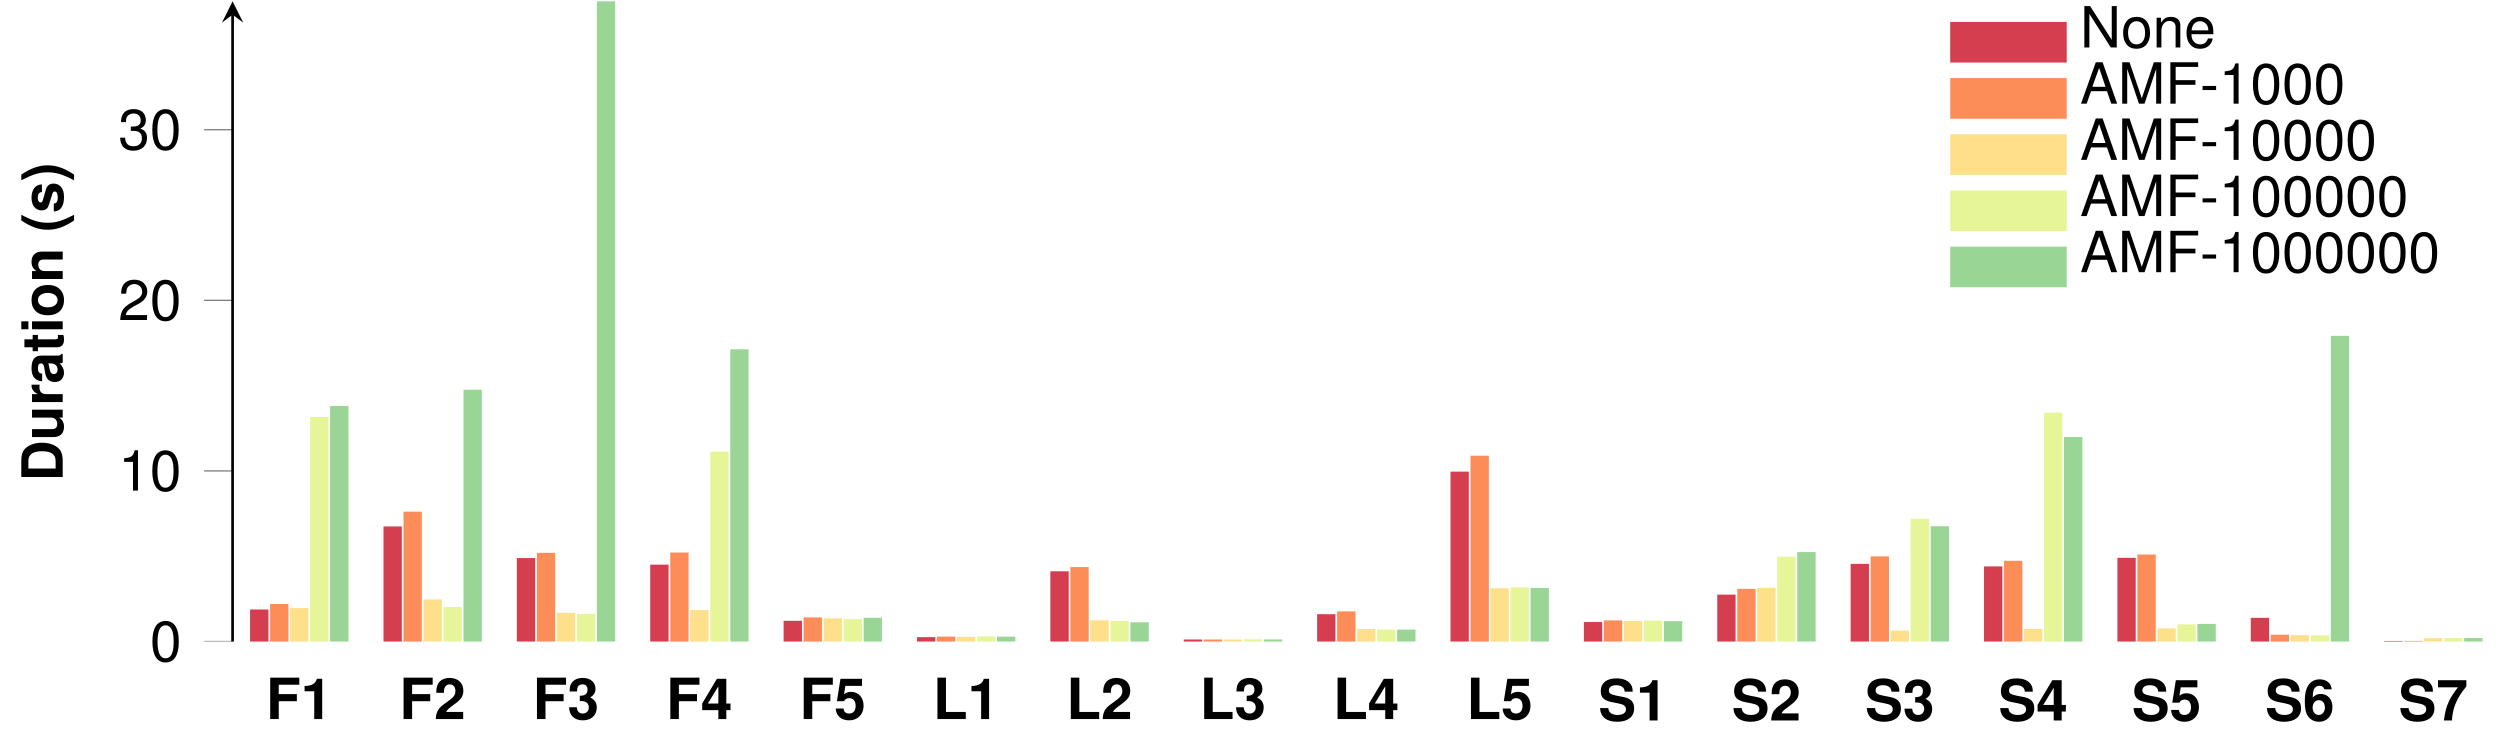
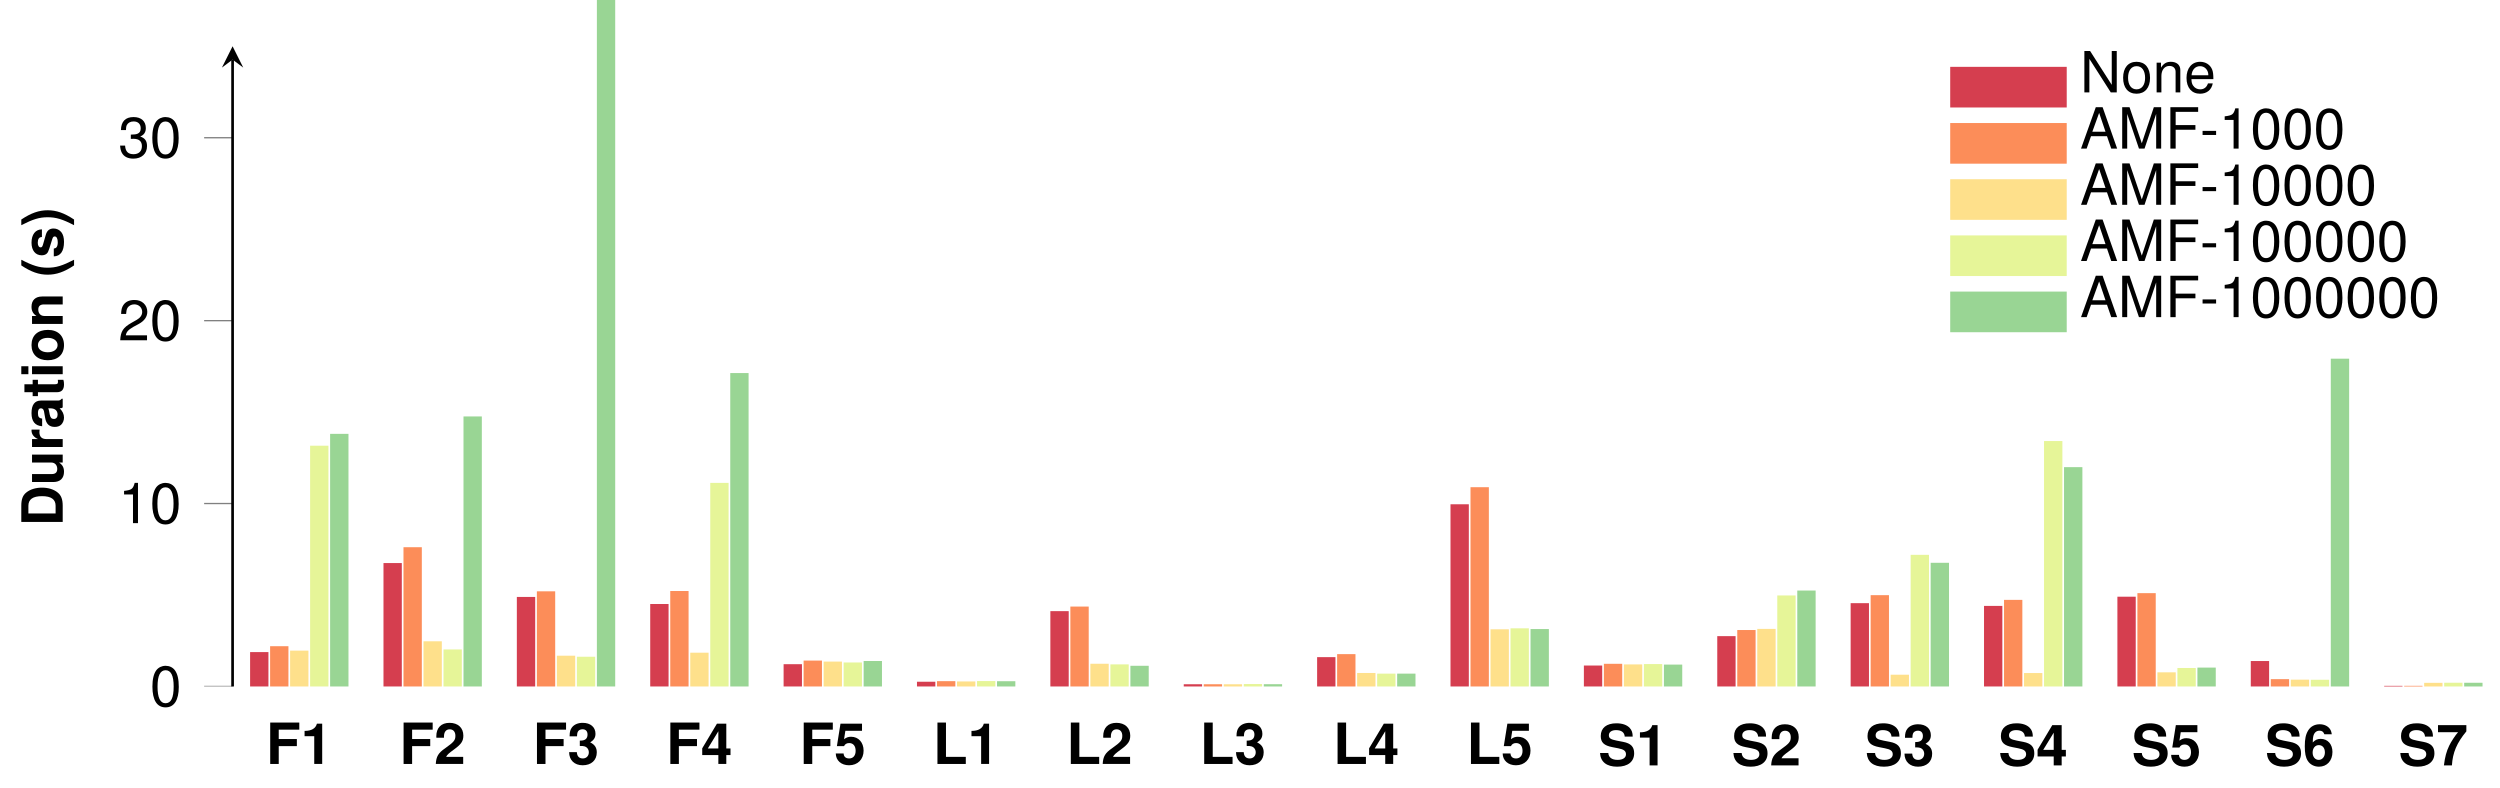
- <svg xmlns="http://www.w3.org/2000/svg" xmlns:xlink="http://www.w3.org/1999/xlink" height="110.944pt" version="1.1" viewBox="0 -110.944 373.477 110.944" width="373.477pt">
+ <svg xmlns="http://www.w3.org/2000/svg" xmlns:xlink="http://www.w3.org/1999/xlink" height="117.654pt" version="1.1" viewBox="0 -117.654 373.477 117.654" width="373.477pt">
  <defs>
    <clipPath id="clip2">
-       <path d="M-106.988 -15.102V-110.746H515.215V-15.102" />
+       <path d="M-106.988 -15.101V-110.742H515.215V-15.101" />
    </clipPath>
    <path d="M1.723 -6.186C0.747 -4.718 0.339 -3.547 0.339 -2.249C0.339 -0.942 0.747 0.229 1.723 1.697H2.571C1.672 -0.051 1.383 -1.001 1.383 -2.249C1.383 -3.488 1.672 -4.455 2.571 -6.186H1.723Z" id="g1-40" />
    <path d="M1.035 1.697C2.011 0.229 2.419 -0.942 2.419 -2.24C2.419 -3.547 2.011 -4.718 1.035 -6.186H0.187C1.086 -4.438 1.375 -3.488 1.375 -2.24C1.375 -1.001 1.086 -0.034 0.187 1.697H1.035Z" id="g1-41" />
    <path d="M2.02 -4.15V0H3.208V-6.017H2.419C2.232 -5.304 1.612 -4.939 0.577 -4.939V-4.15H2.02Z" id="g1-49" />
    <path d="M4.345 -1.061H1.799C1.952 -1.383 2.139 -1.553 3.021 -2.198C4.065 -2.962 4.37 -3.42 4.37 -4.235C4.37 -5.397 3.573 -6.144 2.308 -6.144C1.061 -6.144 0.331 -5.406 0.331 -4.133C0.331 -4.082 0.331 -4.014 0.339 -3.921H1.477V-4.116C1.477 -4.786 1.791 -5.177 2.334 -5.177C2.86 -5.177 3.182 -4.812 3.182 -4.209C3.182 -3.547 2.97 -3.284 1.646 -2.342C0.628 -1.646 0.314 -1.112 0.255 0H4.345V-1.061Z" id="g1-50" />
    <path d="M1.842 -2.69C2.257 -2.69 2.334 -2.682 2.537 -2.631C2.936 -2.52 3.191 -2.172 3.191 -1.731C3.191 -1.205 2.817 -0.823 2.3 -0.823C1.74 -0.823 1.434 -1.146 1.4 -1.765H0.246C0.255 -0.56 1.044 0.195 2.274 0.195C3.556 0.195 4.379 -0.56 4.379 -1.731C4.379 -2.436 4.073 -2.894 3.394 -3.225C3.955 -3.573 4.184 -3.955 4.184 -4.506C4.184 -5.508 3.437 -6.144 2.274 -6.144C1.587 -6.144 1.01 -5.906 0.67 -5.465C0.433 -5.168 0.322 -4.761 0.322 -4.226V-4.124H1.426C1.434 -4.447 1.46 -4.608 1.519 -4.761C1.629 -5.024 1.901 -5.185 2.249 -5.185C2.724 -5.185 2.996 -4.897 2.996 -4.396C2.996 -3.793 2.648 -3.488 1.943 -3.488H1.842V-2.69Z" id="g1-51" />
    <path d="M4.43 -2.317H3.802V-6.017H2.402L0.204 -2.334V-1.332H2.614V0H3.802V-1.332H4.43V-2.317ZM2.614 -2.317H1.044L2.614 -4.888V-2.317Z" id="g1-52" />
    <path d="M4.15 -6.017H0.933L0.399 -2.665H1.468C1.595 -2.962 1.867 -3.123 2.232 -3.123C2.834 -3.123 3.199 -2.69 3.199 -1.96C3.199 -1.256 2.826 -0.823 2.232 -0.823C1.714 -0.823 1.426 -1.086 1.4 -1.57H0.229C0.246 -0.518 1.044 0.195 2.215 0.195C3.505 0.195 4.387 -0.687 4.387 -1.986C4.387 -3.216 3.624 -4.065 2.512 -4.065C2.113 -4.065 1.816 -3.963 1.468 -3.7L1.663 -4.956H4.15V-6.017Z" id="g1-53" />
    <path d="M4.303 -4.65C4.243 -5.041 4.167 -5.236 4.014 -5.457C3.7 -5.889 3.148 -6.144 2.495 -6.144C1.748 -6.144 1.137 -5.813 0.772 -5.211C0.416 -4.625 0.272 -3.955 0.272 -2.86C0.272 -1.825 0.399 -1.18 0.704 -0.696C1.052 -0.136 1.68 0.195 2.393 0.195C3.59 0.195 4.404 -0.704 4.404 -2.011C4.404 -3.165 3.692 -3.963 2.656 -3.963C2.164 -3.963 1.833 -3.819 1.46 -3.428C1.485 -4.065 1.485 -4.065 1.536 -4.319C1.646 -4.863 1.986 -5.185 2.461 -5.185C2.843 -5.185 3.047 -5.032 3.199 -4.65H4.303ZM2.368 -3.03C2.919 -3.03 3.276 -2.597 3.276 -1.935C3.276 -1.29 2.885 -0.823 2.359 -0.823C1.816 -0.823 1.443 -1.273 1.443 -1.909C1.443 -2.571 1.816 -3.03 2.368 -3.03Z" id="g1-54" />
    <path d="M4.481 -6.017H0.246V-4.956H3.242C2.877 -4.566 2.155 -3.471 1.918 -2.945C1.502 -2.071 1.29 -1.281 1.129 0H2.325C2.436 -1.901 3.055 -3.361 4.481 -5.083V-6.017Z" id="g1-55" />
    <path d="M0.653 0H3.072C4.014 0 4.608 -0.221 5.024 -0.721C5.516 -1.298 5.779 -2.139 5.779 -3.097C5.779 -4.048 5.516 -4.888 5.024 -5.474C4.608 -5.974 4.022 -6.186 3.072 -6.186H0.653V0ZM1.926 -1.061V-5.126H3.072C4.031 -5.126 4.506 -4.455 4.506 -3.089C4.506 -1.731 4.031 -1.061 3.072 -1.061H1.926Z" id="g1-68" />
    <path d="M1.901 -2.665H4.608V-3.725H1.901V-5.126H4.973V-6.186H0.628V0H1.901V-2.665Z" id="g1-70" />
    <path d="M1.952 -6.186H0.679V0H4.914V-1.061H1.952V-6.186Z" id="g1-76" />
    <path d="M5.151 -4.303C5.151 -4.871 5.024 -5.244 4.718 -5.584C4.303 -6.042 3.615 -6.288 2.724 -6.288C1.239 -6.288 0.382 -5.592 0.382 -4.387C0.382 -3.428 0.866 -2.962 2.122 -2.724L2.987 -2.554C3.836 -2.393 4.15 -2.155 4.15 -1.655C4.15 -1.137 3.675 -0.823 2.902 -0.823C2.037 -0.823 1.553 -1.188 1.511 -1.85H0.272C0.348 -0.526 1.256 0.195 2.834 0.195C4.43 0.195 5.372 -0.552 5.372 -1.808C5.372 -2.783 4.88 -3.293 3.734 -3.513L2.767 -3.7C1.858 -3.878 1.595 -4.056 1.595 -4.506C1.595 -4.973 2.011 -5.27 2.665 -5.27C3.471 -5.27 3.921 -4.93 3.963 -4.303H5.151Z" id="g1-83" />
    <path d="M4.447 -0.144C4.235 -0.339 4.175 -0.467 4.175 -0.704V-3.25C4.175 -4.184 3.539 -4.659 2.3 -4.659S0.416 -4.133 0.339 -3.072H1.485C1.544 -3.547 1.74 -3.7 2.325 -3.7C2.783 -3.7 3.013 -3.547 3.013 -3.242C3.013 -3.089 2.936 -2.953 2.809 -2.885C2.648 -2.8 2.648 -2.8 2.062 -2.707L1.587 -2.622C0.679 -2.469 0.238 -2.003 0.238 -1.18C0.238 -0.789 0.348 -0.467 0.56 -0.238C0.823 0.034 1.222 0.195 1.629 0.195C2.139 0.195 2.605 -0.025 3.021 -0.458C3.021 -0.221 3.047 -0.136 3.157 0H4.447V-0.144ZM3.013 -1.842C3.013 -1.154 2.673 -0.764 2.071 -0.764C1.672 -0.764 1.426 -0.976 1.426 -1.315C1.426 -1.672 1.612 -1.842 2.105 -1.943L2.512 -2.02C2.826 -2.079 2.877 -2.096 3.013 -2.164V-1.842Z" id="g1-97" />
    <path d="M1.757 -4.583H0.569V0H1.757V-4.583ZM1.757 -6.186H0.569V-5.126H1.757V-6.186Z" id="g1-105" />
    <path d="M0.535 -4.583V0H1.723V-2.75C1.723 -3.293 2.105 -3.649 2.682 -3.649C3.191 -3.649 3.445 -3.369 3.445 -2.826V0H4.633V-3.072C4.633 -4.082 4.073 -4.659 3.097 -4.659C2.478 -4.659 2.062 -4.43 1.723 -3.921V-4.583H0.535Z" id="g1-110" />
    <path d="M2.554 -4.659C1.154 -4.659 0.297 -3.734 0.297 -2.232C0.297 -0.721 1.154 0.195 2.563 0.195C3.955 0.195 4.829 -0.73 4.829 -2.198C4.829 -3.751 3.989 -4.659 2.554 -4.659ZM2.563 -3.7C3.216 -3.7 3.641 -3.114 3.641 -2.215C3.641 -1.358 3.199 -0.764 2.563 -0.764C1.918 -0.764 1.485 -1.358 1.485 -2.232S1.918 -3.7 2.563 -3.7Z" id="g1-111" />
    <path d="M0.535 -4.583V0H1.723V-2.436C1.723 -3.131 2.071 -3.479 2.767 -3.479C2.894 -3.479 2.979 -3.471 3.14 -3.445V-4.65C3.072 -4.659 3.03 -4.659 2.996 -4.659C2.453 -4.659 1.977 -4.303 1.723 -3.683V-4.583H0.535Z" id="g1-114" />
    <path d="M4.286 -3.106C4.269 -4.073 3.522 -4.659 2.291 -4.659C1.129 -4.659 0.407 -4.073 0.407 -3.131C0.407 -2.826 0.501 -2.563 0.662 -2.385C0.823 -2.223 0.967 -2.147 1.409 -2.003L2.826 -1.561C3.123 -1.468 3.225 -1.375 3.225 -1.188C3.225 -0.908 2.894 -0.738 2.342 -0.738C2.037 -0.738 1.791 -0.798 1.638 -0.9C1.511 -0.993 1.46 -1.086 1.409 -1.332H0.246C0.28 -0.331 1.018 0.195 2.41 0.195C3.047 0.195 3.53 0.059 3.87 -0.212S4.413 -0.908 4.413 -1.358C4.413 -1.952 4.116 -2.334 3.513 -2.512L2.011 -2.945C1.68 -3.047 1.595 -3.114 1.595 -3.301C1.595 -3.556 1.867 -3.725 2.283 -3.725C2.851 -3.725 3.131 -3.522 3.14 -3.106H4.286Z" id="g1-115" />
    <path d="M2.554 -4.489H1.892V-5.72H0.704V-4.489H0.119V-3.7H0.704V-0.883C0.704 -0.161 1.086 0.195 1.867 0.195C2.13 0.195 2.342 0.17 2.554 0.102V-0.73C2.436 -0.713 2.368 -0.704 2.283 -0.704C1.969 -0.704 1.892 -0.798 1.892 -1.205V-3.7H2.554V-4.489Z" id="g1-116" />
    <path d="M4.591 0V-4.583H3.403V-1.714C3.403 -1.171 3.021 -0.815 2.444 -0.815C1.935 -0.815 1.68 -1.086 1.68 -1.638V-4.583H0.492V-1.392C0.492 -0.382 1.052 0.195 2.028 0.195C2.648 0.195 3.064 -0.034 3.403 -0.543V0H4.591Z" id="g1-117" />
    <path d="M2.41 -2.648H0.39V-2.037H2.41V-2.648Z" id="g3-45" />
    <path d="M2.334 -6.017C1.774 -6.017 1.264 -5.771 0.95 -5.355C0.56 -4.829 0.365 -4.022 0.365 -2.911C0.365 -0.883 1.044 0.195 2.334 0.195C3.607 0.195 4.303 -0.883 4.303 -2.86C4.303 -4.031 4.116 -4.812 3.717 -5.355C3.403 -5.779 2.902 -6.017 2.334 -6.017ZM2.334 -5.355C3.14 -5.355 3.539 -4.54 3.539 -2.928C3.539 -1.222 3.148 -0.424 2.317 -0.424C1.528 -0.424 1.129 -1.256 1.129 -2.902S1.528 -5.355 2.334 -5.355Z" id="g3-48" />
    <path d="M2.198 -4.286V0H2.945V-6.017H2.453C2.189 -5.092 2.02 -4.964 0.866 -4.82V-4.286H2.198Z" id="g3-49" />
    <path d="M4.294 -0.738H1.129C1.205 -1.23 1.477 -1.544 2.215 -1.977L3.064 -2.436C3.904 -2.894 4.336 -3.513 4.336 -4.252C4.336 -4.752 4.133 -5.219 3.776 -5.541S2.979 -6.017 2.41 -6.017C1.646 -6.017 1.078 -5.745 0.747 -5.236C0.535 -4.914 0.441 -4.54 0.424 -3.929H1.171C1.197 -4.336 1.247 -4.583 1.349 -4.778C1.544 -5.143 1.935 -5.363 2.385 -5.363C3.064 -5.363 3.573 -4.88 3.573 -4.235C3.573 -3.759 3.293 -3.352 2.758 -3.047L1.977 -2.605C0.721 -1.892 0.356 -1.324 0.289 0H4.294V-0.738Z" id="g3-50" />
    <path d="M1.875 -2.758H1.969L2.283 -2.767C3.106 -2.767 3.53 -2.393 3.53 -1.672C3.53 -0.917 3.064 -0.467 2.283 -0.467C1.468 -0.467 1.069 -0.874 1.018 -1.748H0.272C0.306 -1.264 0.39 -0.95 0.535 -0.679C0.84 -0.102 1.434 0.195 2.257 0.195C3.496 0.195 4.294 -0.543 4.294 -1.68C4.294 -2.444 3.997 -2.868 3.276 -3.114C3.836 -3.335 4.116 -3.759 4.116 -4.362C4.116 -5.397 3.428 -6.017 2.283 -6.017C1.069 -6.017 0.424 -5.355 0.399 -4.073H1.146C1.154 -4.438 1.188 -4.642 1.281 -4.829C1.451 -5.16 1.825 -5.363 2.291 -5.363C2.953 -5.363 3.352 -4.973 3.352 -4.336C3.352 -3.912 3.199 -3.658 2.868 -3.522C2.665 -3.437 2.402 -3.403 1.875 -3.394V-2.758Z" id="g3-51" />
    <path d="M4.022 -1.858L4.659 0H5.541L3.369 -6.186H2.351L0.144 0H0.984L1.638 -1.858H4.022ZM3.802 -2.52H1.833L2.851 -5.338L3.802 -2.52Z" id="g3-65" />
    <path d="M1.553 -2.817H4.506V-3.513H1.553V-5.491H4.914V-6.186H0.764V0H1.553V-2.817Z" id="g3-70" />
    <path d="M3.972 0L5.711 -5.185V0H6.458V-6.186H5.363L3.564 -0.798L1.731 -6.186H0.636V0H1.383V-5.185L3.14 0H3.972Z" id="g3-77" />
    <path d="M5.482 -6.186H4.735V-1.129L1.502 -6.186H0.645V0H1.392V-5.015L4.591 0H5.482V-6.186Z" id="g3-78" />
    <path d="M4.353 -1.986C4.353 -2.665 4.303 -3.072 4.175 -3.403C3.887 -4.133 3.208 -4.574 2.376 -4.574C1.137 -4.574 0.339 -3.624 0.339 -2.164S1.112 0.195 2.359 0.195C3.378 0.195 4.082 -0.382 4.26 -1.349H3.547C3.352 -0.764 2.953 -0.458 2.385 -0.458C1.935 -0.458 1.553 -0.662 1.315 -1.035C1.146 -1.29 1.086 -1.544 1.078 -1.986H4.353ZM1.095 -2.563C1.154 -3.386 1.655 -3.921 2.368 -3.921C3.064 -3.921 3.598 -3.344 3.598 -2.614C3.598 -2.597 3.598 -2.58 3.59 -2.563H1.095Z" id="g3-101" />
    <path d="M0.594 -4.447V0H1.307V-2.453C1.307 -3.361 1.782 -3.955 2.512 -3.955C3.072 -3.955 3.428 -3.615 3.428 -3.08V0H4.133V-3.361C4.133 -4.099 3.581 -4.574 2.724 -4.574C2.062 -4.574 1.638 -4.319 1.247 -3.7V-4.447H0.594Z" id="g3-110" />
    <path d="M2.308 -4.574C1.061 -4.574 0.306 -3.683 0.306 -2.189S1.052 0.195 2.317 0.195C3.564 0.195 4.328 -0.696 4.328 -2.155C4.328 -3.692 3.59 -4.574 2.308 -4.574ZM2.317 -3.921C3.114 -3.921 3.59 -3.267 3.59 -2.164C3.59 -1.12 3.097 -0.458 2.317 -0.458C1.528 -0.458 1.044 -1.112 1.044 -2.189C1.044 -3.259 1.528 -3.921 2.317 -3.921Z" id="g3-111" />
  </defs>
  <g id="page1">
-     <path d="M37.363 -15.102H40.102V-19.891H37.363ZM57.289 -15.102H60.027V-32.297H57.289ZM77.211 -15.102H79.953V-27.574H77.211ZM97.137 -15.102H99.879V-26.59H97.137ZM117.063 -15.102H119.805V-18.203H117.063ZM136.988 -15.102H139.731V-15.762H136.988ZM156.914 -15.102H159.656V-25.598H156.914ZM176.84 -15.102H179.582V-15.41H176.84ZM196.765 -15.102H199.504V-19.191H196.765ZM216.691 -15.102H219.429V-40.488H216.691ZM236.617 -15.102H239.355V-18.02H236.617ZM256.543 -15.102H259.281V-22.113H256.543ZM276.469 -15.102H279.207V-26.707H276.469ZM296.394 -15.102H299.133V-26.328H296.394ZM316.32 -15.102H319.058V-27.609H316.32ZM336.246 -15.102H338.984V-18.645H336.246ZM356.172 -15.102H358.91V-15.191H356.172Z" fill="#d53e4f" />
-     <path d="M40.352 -15.102H43.09V-20.711H40.352ZM60.277 -15.102H63.016V-34.508H60.277ZM80.203 -15.102H82.941V-28.359H80.203ZM100.129 -15.102H102.867V-28.402H100.129ZM120.051 -15.102H122.793V-18.707H120.051ZM139.977 -15.102H142.719V-15.844H139.977ZM159.902 -15.102H162.644V-26.234H159.902ZM179.828 -15.102H182.57V-15.41H179.828ZM199.754 -15.102H202.496V-19.609H199.754ZM219.679 -15.102H222.422V-42.863H219.679ZM239.605 -15.102H242.344V-18.262H239.605ZM259.531 -15.102H262.269V-22.969H259.531ZM279.457 -15.102H282.195V-27.824H279.457ZM299.383 -15.102H302.121V-27.168H299.383ZM319.308 -15.102H322.047V-28.105H319.308ZM339.234 -15.102H341.972V-16.121H339.234ZM359.16 -15.102H361.898V-15.195H359.16Z" fill="#fc8d59" />
-     <path d="M43.34 -15.102H46.078V-20.098H43.34ZM63.266 -15.102H66.004V-21.398H63.266ZM83.191 -15.102H85.93V-19.391H83.191ZM103.117 -15.102H105.856V-19.809H103.117ZM123.043 -15.102H125.781V-18.57H123.043ZM142.969 -15.102H145.707V-15.801H142.969ZM162.89 -15.102H165.633V-18.27H162.89ZM182.816 -15.102H185.558V-15.406H182.816ZM202.742 -15.102H205.484V-16.984H202.742ZM222.668 -15.102H225.41V-23.066H222.668ZM242.594 -15.102H245.336V-18.18H242.594ZM262.519 -15.102H265.262V-23.121H262.519ZM282.445 -15.102H285.183V-16.738H282.445ZM302.371 -15.102H305.109V-16.977H302.371ZM322.297 -15.102H325.035V-17.074H322.297ZM342.222 -15.102H344.961V-16.055H342.222ZM362.148 -15.102H364.887V-15.609H362.148Z" fill="#fee08b" />
-     <path d="M46.328 -15.102H49.066V-48.645H46.328ZM66.254 -15.102H68.992V-20.262H66.254ZM86.18 -15.102H88.918V-19.242H86.18ZM106.106 -15.102H108.844V-43.465H106.106ZM126.031 -15.102H128.769V-18.449H126.031ZM145.957 -15.102H148.695V-15.859H145.957ZM165.883 -15.102H168.621V-18.18H165.883ZM185.808 -15.102H188.547V-15.441H185.808ZM205.734 -15.102H208.472V-16.891H205.734ZM225.656 -15.102H228.398V-23.203H225.656ZM245.582 -15.102H248.324V-18.223H245.582ZM265.508 -15.102H268.25V-27.785H265.508ZM285.433 -15.102H288.176V-33.438H285.433ZM305.359 -15.102H308.101V-49.297H305.359ZM325.285 -15.102H328.027V-17.676H325.285ZM345.211 -15.102H347.949V-16.035H345.211ZM365.137 -15.102H367.875V-15.625H365.137Z" fill="#e6f598" />
-     <path d="M49.316 -15.102H52.059V-50.297H49.316ZM69.242 -15.102H71.981V-52.723H69.242ZM89.168 -15.102H91.906V-110.746H89.168ZM109.094 -15.102H111.832V-58.766H109.094ZM129.019 -15.102H131.758V-18.652H129.019ZM148.945 -15.102H151.683V-15.836H148.945ZM168.871 -15.102H171.609V-17.98H168.871ZM188.797 -15.102H191.535V-15.418H188.797ZM208.722 -15.102H211.461V-16.891H208.722ZM228.648 -15.102H231.387V-23.102H228.648ZM248.574 -15.102H251.312V-18.152H248.574ZM268.496 -15.102H271.238V-28.469H268.496ZM288.422 -15.102H291.164V-32.332H288.422ZM308.347 -15.102H311.09V-45.66H308.347ZM328.273 -15.102H331.015V-17.734H328.273ZM348.199 -15.102H350.941V-60.77H348.199ZM368.125 -15.102H370.867V-15.621H368.125Z" fill="#99d594" />
-     <path clip-path="url(#clip2)" d="M30.496 -15.102H34.746M30.496 -40.586H34.746M30.496 -66.074H34.746M30.496 -91.559H34.746" fill="none" stroke="#808080" stroke-miterlimit="10.037" stroke-width="0.2" />
-     <path d="M34.746 -15.102V-108.754" fill="none" stroke="#000000" stroke-miterlimit="10.037" stroke-width="0.4" />
-     <path d="M34.746 -110.746L33.152 -107.558L34.746 -108.753L36.34 -107.558" />
-     <g transform="matrix(1 0 0 1 -39.7177 26.6824)">
+     <path d="M37.363 -15.102H40.102V-20.238H37.363ZM57.289 -15.102H60.027V-33.539H57.289ZM77.211 -15.102H79.953V-28.477H77.211ZM97.137 -15.102H99.879V-27.422H97.137ZM117.063 -15.102H119.805V-18.43H117.063ZM136.988 -15.102H139.731V-15.809H136.988ZM156.914 -15.102H159.656V-26.355H156.914ZM176.84 -15.102H179.582V-15.434H176.84ZM196.765 -15.102H199.504V-19.484H196.765ZM216.691 -15.102H219.429V-42.32H216.691ZM236.617 -15.102H239.355V-18.23H236.617ZM256.543 -15.102H259.281V-22.621H256.543ZM276.469 -15.102H279.207V-27.547H276.469ZM296.394 -15.102H299.133V-27.137H296.394ZM316.32 -15.102H319.058V-28.512H316.32ZM336.246 -15.102H338.984V-18.902H336.246ZM356.172 -15.102H358.91V-15.195H356.172Z" fill="#d53e4f" />
+     <path d="M40.352 -15.101H43.09V-21.117H40.352ZM60.277 -15.101H63.016V-35.906H60.277ZM80.203 -15.101H82.941V-29.316H80.203ZM100.129 -15.101H102.867V-29.363H100.129ZM120.051 -15.101H122.793V-18.969H120.051ZM139.977 -15.101H142.719V-15.895H139.977ZM159.902 -15.101H162.644V-27.039H159.902ZM179.828 -15.101H182.57V-15.434H179.828ZM199.754 -15.101H202.496V-19.933H199.754ZM219.679 -15.101H222.422V-44.871H219.679ZM239.605 -15.101H242.344V-18.488H239.605ZM259.531 -15.101H262.269V-23.535H259.531ZM279.457 -15.101H282.195V-28.742H279.457ZM299.383 -15.101H302.121V-28.039H299.383ZM319.308 -15.101H322.047V-29.043H319.308ZM339.234 -15.101H341.972V-16.195H339.234ZM359.16 -15.101H361.898V-15.199H359.16Z" fill="#fc8d59" />
+     <path d="M43.34 -15.101H46.078V-20.457H43.34ZM63.266 -15.101H66.004V-21.852H63.266ZM83.191 -15.101H85.93V-19.699H83.191ZM103.117 -15.101H105.856V-20.148H103.117ZM123.043 -15.101H125.781V-18.82H123.043ZM142.969 -15.101H145.707V-15.851H142.969ZM162.89 -15.101H165.633V-18.496H162.89ZM182.816 -15.101H185.558V-15.43H182.816ZM202.742 -15.101H205.484V-17.117H202.742ZM222.668 -15.101H225.41V-23.641H222.668ZM242.594 -15.101H245.336V-18.398H242.594ZM262.519 -15.101H265.262V-23.703H262.519ZM282.445 -15.101H285.183V-16.859H282.445ZM302.371 -15.101H305.109V-17.109H302.371ZM322.297 -15.101H325.035V-17.215H322.297ZM342.222 -15.101H344.961V-16.121H342.222ZM362.148 -15.101H364.887V-15.645H362.148Z" fill="#fee08b" />
+     <path d="M46.328 -15.101H49.066V-51.07H46.328ZM66.254 -15.101H68.992V-20.633H66.254ZM86.18 -15.101H88.918V-19.543H86.18ZM106.106 -15.101H108.844V-45.516H106.106ZM126.031 -15.101H128.769V-18.687H126.031ZM145.957 -15.101H148.695V-15.91H145.957ZM165.883 -15.101H168.621V-18.402H165.883ZM185.808 -15.101H188.547V-15.465H185.808ZM205.734 -15.101H208.472V-17.02H205.734ZM225.656 -15.101H228.398V-23.789H225.656ZM245.582 -15.101H248.324V-18.449H245.582ZM265.508 -15.101H268.25V-28.699H265.508ZM285.433 -15.101H288.176V-34.766H285.433ZM305.359 -15.101H308.101V-51.766H305.359ZM325.285 -15.101H328.027V-17.863H325.285ZM345.211 -15.101H347.949V-16.105H345.211ZM365.137 -15.101H367.875V-15.66H365.137Z" fill="#e6f598" />
+     <path d="M49.316 -15.101H52.059V-52.84H49.316ZM69.242 -15.101H71.981V-55.441H69.242ZM89.168 -15.101H91.906V-117.656H89.168ZM109.094 -15.101H111.832V-61.922H109.094ZM129.019 -15.101H131.758V-18.906H129.019ZM148.945 -15.101H151.683V-15.887H148.945ZM168.871 -15.101H171.609V-18.191H168.871ZM188.797 -15.101H191.535V-15.441H188.797ZM208.722 -15.101H211.461V-17.02H208.722ZM228.648 -15.101H231.387V-23.68H228.648ZM248.574 -15.101H251.312V-18.371H248.574ZM268.496 -15.101H271.238V-29.433H268.496ZM288.422 -15.101H291.164V-33.578H288.422ZM308.347 -15.101H311.09V-47.867H308.347ZM328.273 -15.101H331.015V-17.922H328.273ZM348.199 -15.101H350.941V-64.07H348.199ZM368.125 -15.101H370.867V-15.656H368.125Z" fill="#99d594" />
+     <path clip-path="url(#clip2)" d="M30.496 -15.101H34.746M30.496 -42.43H34.746M30.496 -69.754H34.746M30.496 -97.078H34.746" fill="none" stroke="#808080" stroke-miterlimit="10.037" stroke-width="0.2" />
+     <path d="M34.746 -15.101V-108.75" fill="none" stroke="#000000" stroke-miterlimit="10.037" stroke-width="0.4" />
+     <path d="M34.746 -110.742L33.152 -107.555L34.746 -108.75L36.34 -107.555" />
+     <g transform="matrix(1 0 0 1 -39.7177 26.6823)">
      <use x="79.457" xlink:href="#g1-70" y="-30.207" />
      <use x="84.642" xlink:href="#g1-49" y="-30.207" />
    </g>
-     <g transform="matrix(1 0 0 1 -19.7921 26.6824)">
+     <g transform="matrix(1 0 0 1 -19.7921 26.6823)">
      <use x="79.457" xlink:href="#g1-70" y="-30.207" />
      <use x="84.642" xlink:href="#g1-50" y="-30.207" />
    </g>
-     <g transform="matrix(1 0 0 1 0.1334 26.6824)">
+     <g transform="matrix(1 0 0 1 0.1334 26.6823)">
      <use x="79.457" xlink:href="#g1-70" y="-30.207" />
      <use x="84.642" xlink:href="#g1-51" y="-30.207" />
    </g>
-     <g transform="matrix(1 0 0 1 20.0589 26.6824)">
+     <g transform="matrix(1 0 0 1 20.0589 26.6823)">
      <use x="79.457" xlink:href="#g1-70" y="-30.207" />
      <use x="84.642" xlink:href="#g1-52" y="-30.207" />
    </g>
-     <g transform="matrix(1 0 0 1 39.9844 26.6824)">
+     <g transform="matrix(1 0 0 1 39.9844 26.6823)">
      <use x="79.457" xlink:href="#g1-70" y="-30.207" />
      <use x="84.642" xlink:href="#g1-53" y="-30.207" />
    </g>
-     <g transform="matrix(1 0 0 1 59.9104 26.6824)">
+     <g transform="matrix(1 0 0 1 59.9104 26.6823)">
      <use x="79.457" xlink:href="#g1-76" y="-30.207" />
      <use x="84.642" xlink:href="#g1-49" y="-30.207" />
    </g>
-     <g transform="matrix(1 0 0 1 79.8354 26.6824)">
+     <g transform="matrix(1 0 0 1 79.8354 26.6823)">
      <use x="79.457" xlink:href="#g1-76" y="-30.207" />
      <use x="84.642" xlink:href="#g1-50" y="-30.207" />
    </g>
-     <g transform="matrix(1 0 0 1 99.7614 26.6824)">
+     <g transform="matrix(1 0 0 1 99.7614 26.6823)">
      <use x="79.457" xlink:href="#g1-76" y="-30.207" />
      <use x="84.642" xlink:href="#g1-51" y="-30.207" />
    </g>
-     <g transform="matrix(1 0 0 1 119.686 26.6824)">
+     <g transform="matrix(1 0 0 1 119.686 26.6823)">
      <use x="79.457" xlink:href="#g1-76" y="-30.207" />
      <use x="84.642" xlink:href="#g1-52" y="-30.207" />
    </g>
-     <g transform="matrix(1 0 0 1 139.612 26.6824)">
+     <g transform="matrix(1 0 0 1 139.612 26.6823)">
      <use x="79.457" xlink:href="#g1-76" y="-30.207" />
      <use x="84.642" xlink:href="#g1-53" y="-30.207" />
    </g>
-     <g transform="matrix(1 0 0 1 159.299 26.8954)">
+     <g transform="matrix(1 0 0 1 159.299 26.8953)">
      <use x="79.457" xlink:href="#g1-83" y="-30.207" />
      <use x="85.117" xlink:href="#g1-49" y="-30.207" />
    </g>
-     <g transform="matrix(1 0 0 1 179.224 26.8954)">
+     <g transform="matrix(1 0 0 1 179.224 26.8953)">
      <use x="79.457" xlink:href="#g1-83" y="-30.207" />
      <use x="85.117" xlink:href="#g1-50" y="-30.207" />
    </g>
-     <g transform="matrix(1 0 0 1 199.15 26.8954)">
+     <g transform="matrix(1 0 0 1 199.15 26.8953)">
      <use x="79.457" xlink:href="#g1-83" y="-30.207" />
      <use x="85.117" xlink:href="#g1-51" y="-30.207" />
    </g>
-     <g transform="matrix(1 0 0 1 219.075 26.8954)">
+     <g transform="matrix(1 0 0 1 219.075 26.8953)">
      <use x="79.457" xlink:href="#g1-83" y="-30.207" />
      <use x="85.117" xlink:href="#g1-52" y="-30.207" />
    </g>
-     <g transform="matrix(1 0 0 1 239.001 26.8954)">
+     <g transform="matrix(1 0 0 1 239.001 26.8953)">
      <use x="79.457" xlink:href="#g1-83" y="-30.207" />
      <use x="85.117" xlink:href="#g1-53" y="-30.207" />
    </g>
-     <g transform="matrix(1 0 0 1 258.926 26.8954)">
+     <g transform="matrix(1 0 0 1 258.926 26.8953)">
      <use x="79.457" xlink:href="#g1-83" y="-30.207" />
      <use x="85.117" xlink:href="#g1-54" y="-30.207" />
    </g>
-     <g transform="matrix(1 0 0 1 278.852 26.8954)">
+     <g transform="matrix(1 0 0 1 278.852 26.8953)">
      <use x="79.457" xlink:href="#g1-83" y="-30.207" />
      <use x="85.117" xlink:href="#g1-55" y="-30.207" />
    </g>
    <g transform="matrix(1 0 0 1 -57.0518 18.0339)">
      <use x="79.457" xlink:href="#g3-48" y="-30.207" />
    </g>
-     <g transform="matrix(1 0 0 1 -61.7878 -7.4506)">
+     <g transform="matrix(1 0 0 1 -61.7878 -9.2917)">
      <use x="79.457" xlink:href="#g3-49" y="-30.207" />
      <use x="84.175" xlink:href="#g3-48" y="-30.207" />
    </g>
-     <g transform="matrix(1 0 0 1 -61.7878 -32.9352)">
+     <g transform="matrix(1 0 0 1 -61.7878 -36.6172)">
      <use x="79.457" xlink:href="#g3-50" y="-30.207" />
      <use x="84.175" xlink:href="#g3-48" y="-30.207" />
    </g>
-     <g transform="matrix(1 0 0 1 -61.7878 -58.4198)">
+     <g transform="matrix(1 0 0 1 -61.7878 -63.9428)">
      <use x="79.457" xlink:href="#g3-51" y="-30.207" />
      <use x="84.175" xlink:href="#g3-48" y="-30.207" />
    </g>
-     <g transform="matrix(0 -1 1 0 39.5745 40.4293)">
+     <g transform="matrix(0 -1 1 0 39.5744 40.431)">
      <use x="79.457" xlink:href="#g1-68" y="-30.207" />
      <use x="85.584" xlink:href="#g1-117" y="-30.207" />
      <use x="90.769" xlink:href="#g1-114" y="-30.207" />
      <use x="94.07" xlink:href="#g1-97" y="-30.207" />
      <use x="98.788" xlink:href="#g1-116" y="-30.207" />
      <use x="101.614" xlink:href="#g1-105" y="-30.207" />
      <use x="103.973" xlink:href="#g1-111" y="-30.207" />
      <use x="109.158" xlink:href="#g1-110" y="-30.207" />
      <use x="116.711" xlink:href="#g1-40" y="-30.207" />
      <use x="119.537" xlink:href="#g1-115" y="-30.207" />
      <use x="124.255" xlink:href="#g1-41" y="-30.207" />
    </g>
-     <path d="M291.543 -101.801V-107.469H308.551V-101.801ZM308.551 -107.469" fill="#d53e4f" />
-     <path d="M291.543 -101.8V-107.468H308.55V-101.8ZM308.55 -107.468" fill="none" stroke="#d53e4f" stroke-miterlimit="10.037" stroke-width="0.4" />
-     <g transform="matrix(1 0 0 1 213.878 -40.0702)">
+     <path d="M291.543 -101.797V-107.469H308.551V-101.797ZM308.551 -107.469" fill="#d53e4f" />
+     <path d="M291.543 -101.797V-107.468H308.55V-101.797ZM308.55 -107.468" fill="none" stroke="#d53e4f" stroke-miterlimit="10.037" stroke-width="0.4" />
+     <g transform="matrix(1 0 0 1 213.878 -40.0672)">
      <use x="96.863" xlink:href="#g3-78" y="-63.781" />
      <use x="102.99" xlink:href="#g3-111" y="-63.781" />
      <use x="107.708" xlink:href="#g3-110" y="-63.781" />
      <use x="112.427" xlink:href="#g3-101" y="-63.781" />
    </g>
-     <path d="M291.543 -93.406V-99.078H308.551V-93.406ZM308.551 -99.078" fill="#fc8d59" />
-     <path d="M291.543 -93.406V-99.078H308.55V-93.406ZM308.55 -99.078" fill="none" stroke="#fc8d59" stroke-miterlimit="10.037" stroke-width="0.4" />
-     <g transform="matrix(1 0 0 1 213.878 -40.0701)">
+     <path d="M291.543 -93.402V-99.074H308.551V-93.402ZM308.551 -99.074" fill="#fc8d59" />
+     <path d="M291.543 -93.402V-99.074H308.55V-93.402ZM308.55 -99.074" fill="none" stroke="#fc8d59" stroke-miterlimit="10.037" stroke-width="0.4" />
+     <g transform="matrix(1 0 0 1 213.878 -40.067)">
      <use x="96.863" xlink:href="#g3-65" y="-55.387" />
      <use x="102.523" xlink:href="#g3-77" y="-55.387" />
      <use x="109.592" xlink:href="#g3-70" y="-55.387" />
      <use x="114.777" xlink:href="#g3-45" y="-55.387" />
      <use x="117.603" xlink:href="#g3-49" y="-55.387" />
      <use x="122.322" xlink:href="#g3-48" y="-55.387" />
      <use x="127.04" xlink:href="#g3-48" y="-55.387" />
      <use x="131.758" xlink:href="#g3-48" y="-55.387" />
    </g>
-     <path d="M291.543 -85.016V-90.684H308.551V-85.016ZM308.551 -90.684" fill="#fee08b" />
-     <path d="M291.543 -85.016V-90.684H308.55V-85.016ZM308.55 -90.684" fill="none" stroke="#fee08b" stroke-miterlimit="10.037" stroke-width="0.4" />
-     <g transform="matrix(1 0 0 1 213.878 -40.0701)">
+     <path d="M291.543 -85.012V-90.68H308.551V-85.012ZM308.551 -90.68" fill="#fee08b" />
+     <path d="M291.543 -85.012V-90.68H308.55V-85.012ZM308.55 -90.68" fill="none" stroke="#fee08b" stroke-miterlimit="10.037" stroke-width="0.4" />
+     <g transform="matrix(1 0 0 1 213.878 -40.067)">
      <use x="96.863" xlink:href="#g3-65" y="-46.994" />
      <use x="102.523" xlink:href="#g3-77" y="-46.994" />
      <use x="109.592" xlink:href="#g3-70" y="-46.994" />
      <use x="114.777" xlink:href="#g3-45" y="-46.994" />
      <use x="117.603" xlink:href="#g3-49" y="-46.994" />
      <use x="122.322" xlink:href="#g3-48" y="-46.994" />
      <use x="127.04" xlink:href="#g3-48" y="-46.994" />
      <use x="131.758" xlink:href="#g3-48" y="-46.994" />
      <use x="136.476" xlink:href="#g3-48" y="-46.994" />
    </g>
-     <path d="M291.543 -76.621V-82.289H308.551V-76.621ZM308.551 -82.289" fill="#e6f598" />
-     <path d="M291.543 -76.621V-82.289H308.55V-76.621ZM308.55 -82.289" fill="none" stroke="#e6f598" stroke-miterlimit="10.037" stroke-width="0.4" />
-     <g transform="matrix(1 0 0 1 213.878 -40.0701)">
+     <path d="M291.543 -76.617V-82.285H308.551V-76.617ZM308.551 -82.285" fill="#e6f598" />
+     <path d="M291.543 -76.617V-82.285H308.55V-76.617ZM308.55 -82.285" fill="none" stroke="#e6f598" stroke-miterlimit="10.037" stroke-width="0.4" />
+     <g transform="matrix(1 0 0 1 213.878 -40.067)">
      <use x="96.863" xlink:href="#g3-65" y="-38.6" />
      <use x="102.523" xlink:href="#g3-77" y="-38.6" />
      <use x="109.592" xlink:href="#g3-70" y="-38.6" />
      <use x="114.777" xlink:href="#g3-45" y="-38.6" />
      <use x="117.603" xlink:href="#g3-49" y="-38.6" />
      <use x="122.322" xlink:href="#g3-48" y="-38.6" />
      <use x="127.04" xlink:href="#g3-48" y="-38.6" />
      <use x="131.758" xlink:href="#g3-48" y="-38.6" />
      <use x="136.476" xlink:href="#g3-48" y="-38.6" />
      <use x="141.195" xlink:href="#g3-48" y="-38.6" />
    </g>
-     <path d="M291.543 -68.227V-73.898H308.551V-68.227ZM308.551 -73.898" fill="#99d594" />
-     <path d="M291.543 -68.227V-73.898H308.55V-68.227ZM308.55 -73.898" fill="none" stroke="#99d594" stroke-miterlimit="10.037" stroke-width="0.4" />
-     <g transform="matrix(1 0 0 1 213.878 -40.0701)">
+     <path d="M291.543 -68.223V-73.895H308.551V-68.223ZM308.551 -73.895" fill="#99d594" />
+     <path d="M291.543 -68.223V-73.895H308.55V-68.223ZM308.55 -73.895" fill="none" stroke="#99d594" stroke-miterlimit="10.037" stroke-width="0.4" />
+     <g transform="matrix(1 0 0 1 213.878 -40.067)">
      <use x="96.863" xlink:href="#g3-65" y="-30.207" />
      <use x="102.523" xlink:href="#g3-77" y="-30.207" />
      <use x="109.592" xlink:href="#g3-70" y="-30.207" />
      <use x="114.777" xlink:href="#g3-45" y="-30.207" />
      <use x="117.603" xlink:href="#g3-49" y="-30.207" />
      <use x="122.322" xlink:href="#g3-48" y="-30.207" />
      <use x="127.04" xlink:href="#g3-48" y="-30.207" />
      <use x="131.758" xlink:href="#g3-48" y="-30.207" />
      <use x="136.476" xlink:href="#g3-48" y="-30.207" />
      <use x="141.195" xlink:href="#g3-48" y="-30.207" />
      <use x="145.913" xlink:href="#g3-48" y="-30.207" />
    </g>
  </g>
</svg>
